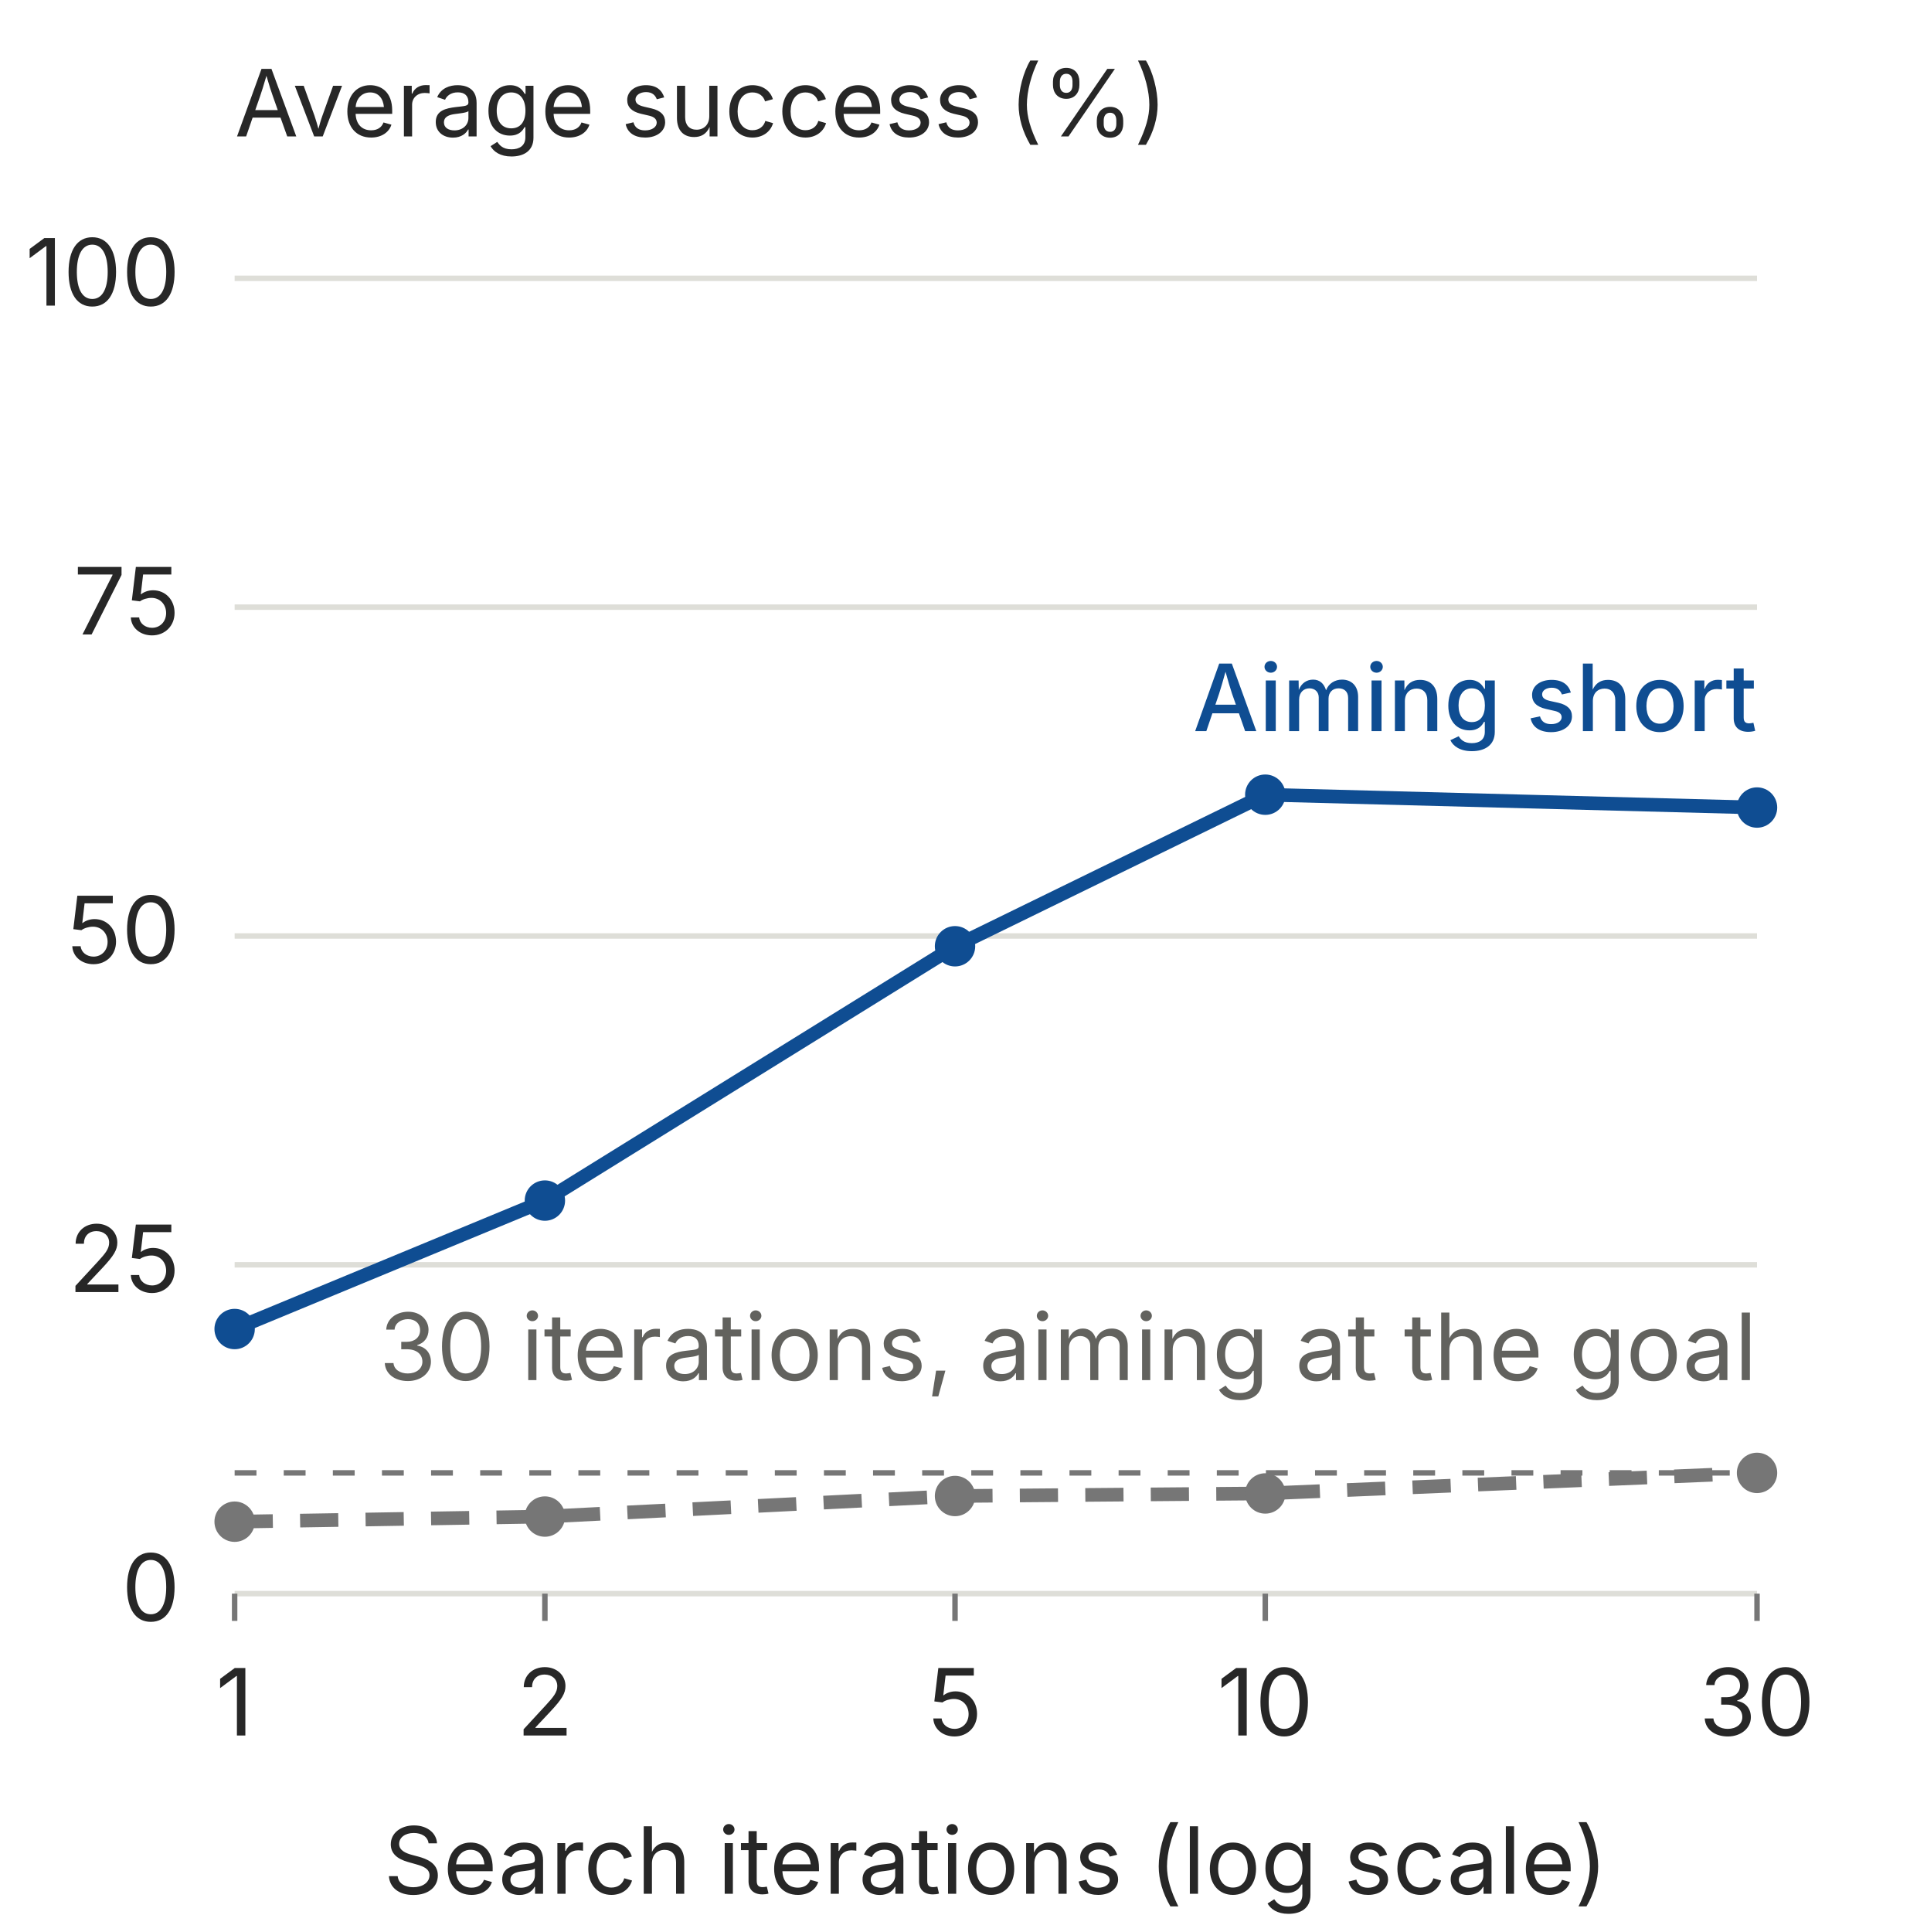
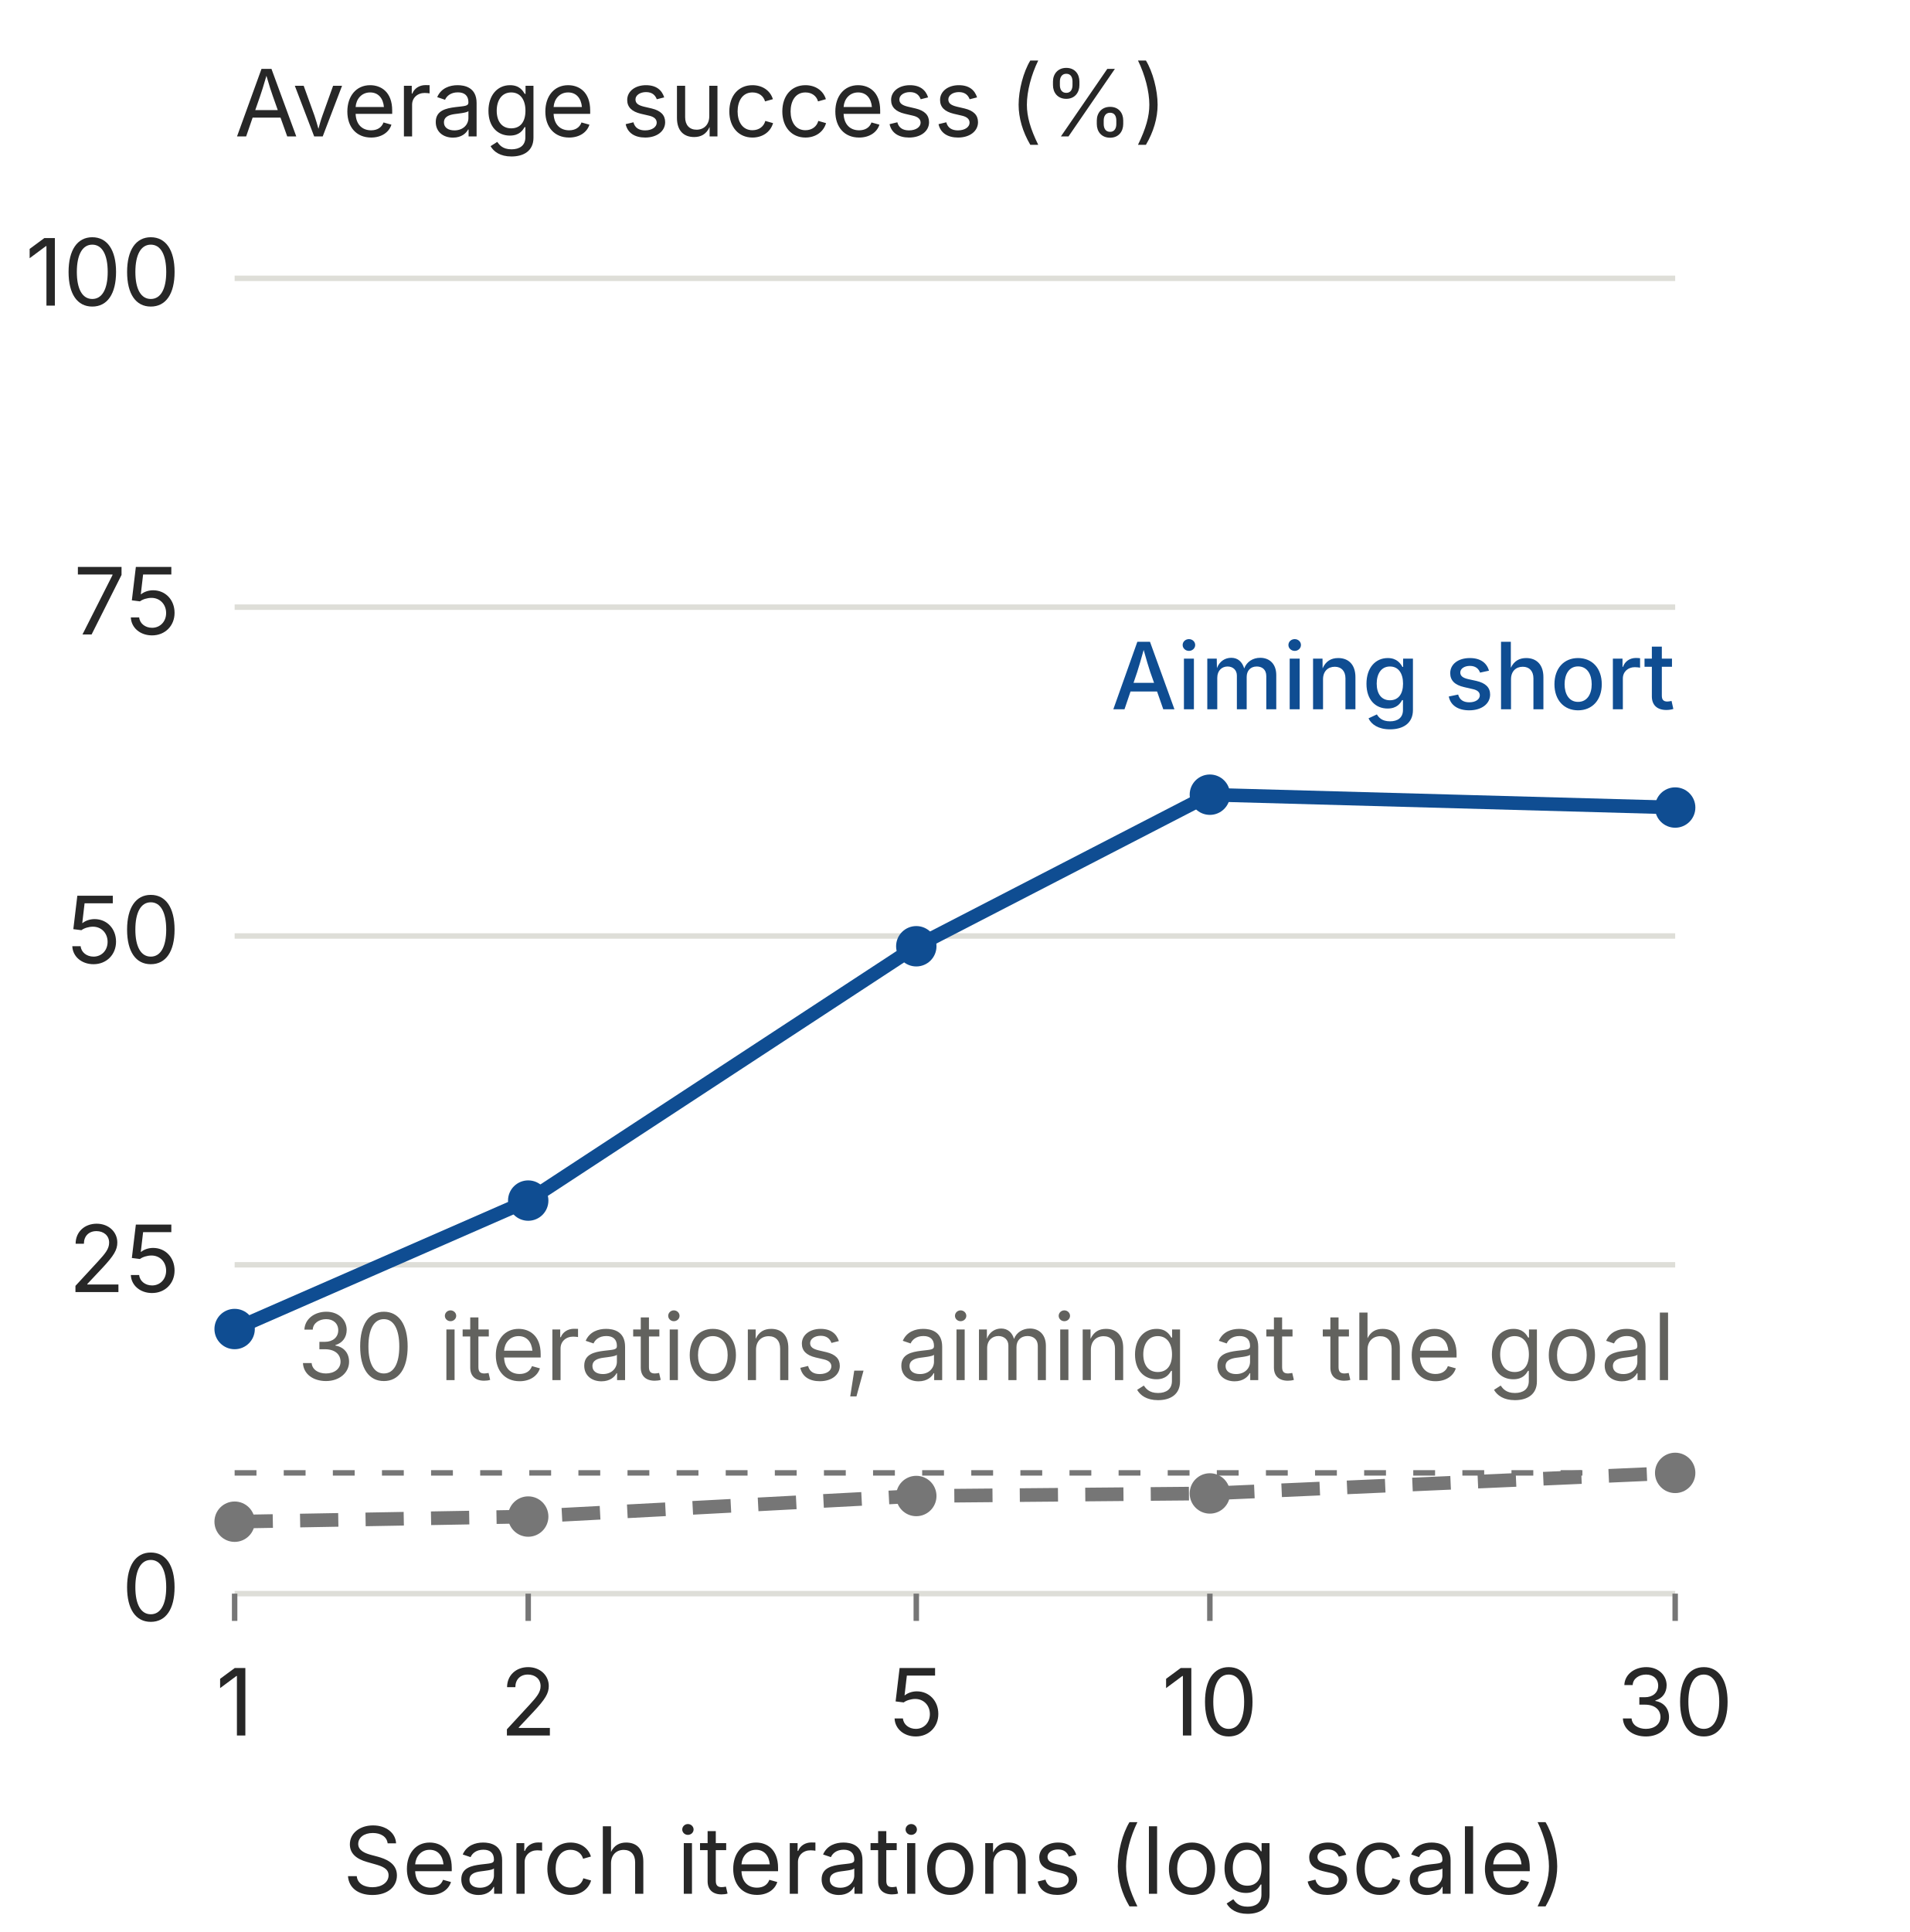
<svg xmlns="http://www.w3.org/2000/svg" viewBox="0 0 350 354" role="img" aria-labelledby="title desc">
  <g font-family="Inter, Arial, sans-serif" font-size="17" fill="#272727">
    <text x="43" y="25" fill="#272727" text-anchor="start" font-weight="400">Average success (%)</text>
-     <path d="M 43 292 H 322" fill="none" stroke="#deded8" stroke-width="1" />
+     <path d="M 43 292 H 307" fill="none" stroke="#deded8" stroke-width="1" />
    <text x="33" y="297" fill="#272727" text-anchor="end" font-weight="400">0</text>
-     <path d="M 43 231.75 H 322" fill="none" stroke="#deded8" stroke-width="1" />
+     <path d="M 43 231.75 H 307" fill="none" stroke="#deded8" stroke-width="1" />
    <text x="33" y="236.75" fill="#272727" text-anchor="end" font-weight="400">25</text>
-     <path d="M 43 171.5 H 322" fill="none" stroke="#deded8" stroke-width="1" />
+     <path d="M 43 171.5 H 307" fill="none" stroke="#deded8" stroke-width="1" />
    <text x="33" y="176.5" fill="#272727" text-anchor="end" font-weight="400">50</text>
-     <path d="M 43 111.25 H 322" fill="none" stroke="#deded8" stroke-width="1" />
+     <path d="M 43 111.25 H 307" fill="none" stroke="#deded8" stroke-width="1" />
    <text x="33" y="116.25" fill="#272727" text-anchor="end" font-weight="400">75</text>
-     <path d="M 43 51 H 322" fill="none" stroke="#deded8" stroke-width="1" />
+     <path d="M 43 51 H 307" fill="none" stroke="#deded8" stroke-width="1" />
    <text x="33" y="56" fill="#272727" text-anchor="end" font-weight="400">100</text>
    <path d="M 43 292 v 5" stroke="#767676" />
    <text x="43" y="318" fill="#272727" text-anchor="middle" font-weight="400">1</text>
-     <path d="M 99.859 292 v 5" stroke="#767676" />
-     <text x="99.859" y="318" fill="#272727" text-anchor="middle" font-weight="400">2</text>
-     <path d="M 175.022 292 v 5" stroke="#767676" />
-     <text x="175.022" y="318" fill="#272727" text-anchor="middle" font-weight="400">5</text>
-     <path d="M 231.881 292 v 5" stroke="#767676" />
-     <text x="231.881" y="318" fill="#272727" text-anchor="middle" font-weight="400">10</text>
-     <path d="M 322 292 v 5" stroke="#767676" />
-     <text x="322" y="318" fill="#272727" text-anchor="middle" font-weight="400">30</text>
-     <text x="182.5" y="347" fill="#272727" text-anchor="middle" font-weight="400">Search iterations (log scale)</text>
-     <polyline points="43,278.82 99.859,277.879 175.022,274.113 231.881,273.643 322,269.877" fill="none" stroke="#767676" stroke-width="2.5" stroke-dasharray="7 5" stroke-linejoin="round" />
+     <path d="M 96.802 292 v 5" stroke="#767676" />
+     <text x="96.802" y="318" fill="#272727" text-anchor="middle" font-weight="400">2</text>
+     <path d="M 167.924 292 v 5" stroke="#767676" />
+     <text x="167.924" y="318" fill="#272727" text-anchor="middle" font-weight="400">5</text>
+     <path d="M 221.726 292 v 5" stroke="#767676" />
+     <text x="221.726" y="318" fill="#272727" text-anchor="middle" font-weight="400">10</text>
+     <path d="M 307 292 v 5" stroke="#767676" />
+     <text x="307" y="318" fill="#272727" text-anchor="middle" font-weight="400">30</text>
+     <text x="175" y="347" fill="#272727" text-anchor="middle" font-weight="400">Search iterations (log scale)</text>
+     <polyline points="43,278.82 96.802,277.879 167.924,274.113 221.726,273.643 307,269.877" fill="none" stroke="#767676" stroke-width="2.5" stroke-dasharray="7 5" stroke-linejoin="round" />
    <circle cx="43" cy="278.82" r="3.7" fill="#767676" />
-     <circle cx="99.859" cy="277.879" r="3.7" fill="#767676" />
-     <circle cx="175.022" cy="274.113" r="3.7" fill="#767676" />
-     <circle cx="231.881" cy="273.643" r="3.7" fill="#767676" />
-     <circle cx="322" cy="269.877" r="3.7" fill="#767676" />
-     <polyline points="43,243.518 99.859,219.982 175.022,173.383 231.881,145.611 322,147.965" fill="none" stroke="#0F4D92" stroke-width="2.5" stroke-linejoin="round" />
+     <circle cx="96.802" cy="277.879" r="3.7" fill="#767676" />
+     <circle cx="167.924" cy="274.113" r="3.7" fill="#767676" />
+     <circle cx="221.726" cy="273.643" r="3.7" fill="#767676" />
+     <circle cx="307" cy="269.877" r="3.7" fill="#767676" />
+     <polyline points="43,243.518 96.802,219.982 167.924,173.383 221.726,145.611 307,147.965" fill="none" stroke="#0F4D92" stroke-width="2.5" stroke-linejoin="round" />
    <circle cx="43" cy="243.518" r="3.7" fill="#0F4D92" />
-     <circle cx="99.859" cy="219.982" r="3.7" fill="#0F4D92" />
-     <circle cx="175.022" cy="173.383" r="3.7" fill="#0F4D92" />
-     <circle cx="231.881" cy="145.611" r="3.7" fill="#0F4D92" />
-     <circle cx="322" cy="147.965" r="3.7" fill="#0F4D92" />
-     <text x="322" y="133.965" fill="#0F4D92" text-anchor="end" font-weight="500">Aiming short</text>
-     <path class="reference-line" d="M 43 269.877 H 322" fill="none" stroke="#767676" stroke-width="1" stroke-dasharray="4 5" />
-     <text x="322" y="252.877" fill="#62625e" text-anchor="end" font-weight="400" font-size="17">30 iterations, aiming at the goal</text>
+     <circle cx="96.802" cy="219.982" r="3.7" fill="#0F4D92" />
+     <circle cx="167.924" cy="173.383" r="3.7" fill="#0F4D92" />
+     <circle cx="221.726" cy="145.611" r="3.7" fill="#0F4D92" />
+     <circle cx="307" cy="147.965" r="3.7" fill="#0F4D92" />
+     <text x="307" y="129.965" fill="#0F4D92" text-anchor="end" font-weight="500">Aiming short</text>
+     <path class="reference-line" d="M 43 269.877 H 307" fill="none" stroke="#767676" stroke-width="1" stroke-dasharray="4 5" />
+     <text x="307" y="252.877" fill="#62625e" text-anchor="end" font-weight="400" font-size="17">30 iterations, aiming at the goal</text>
  </g>
</svg>
